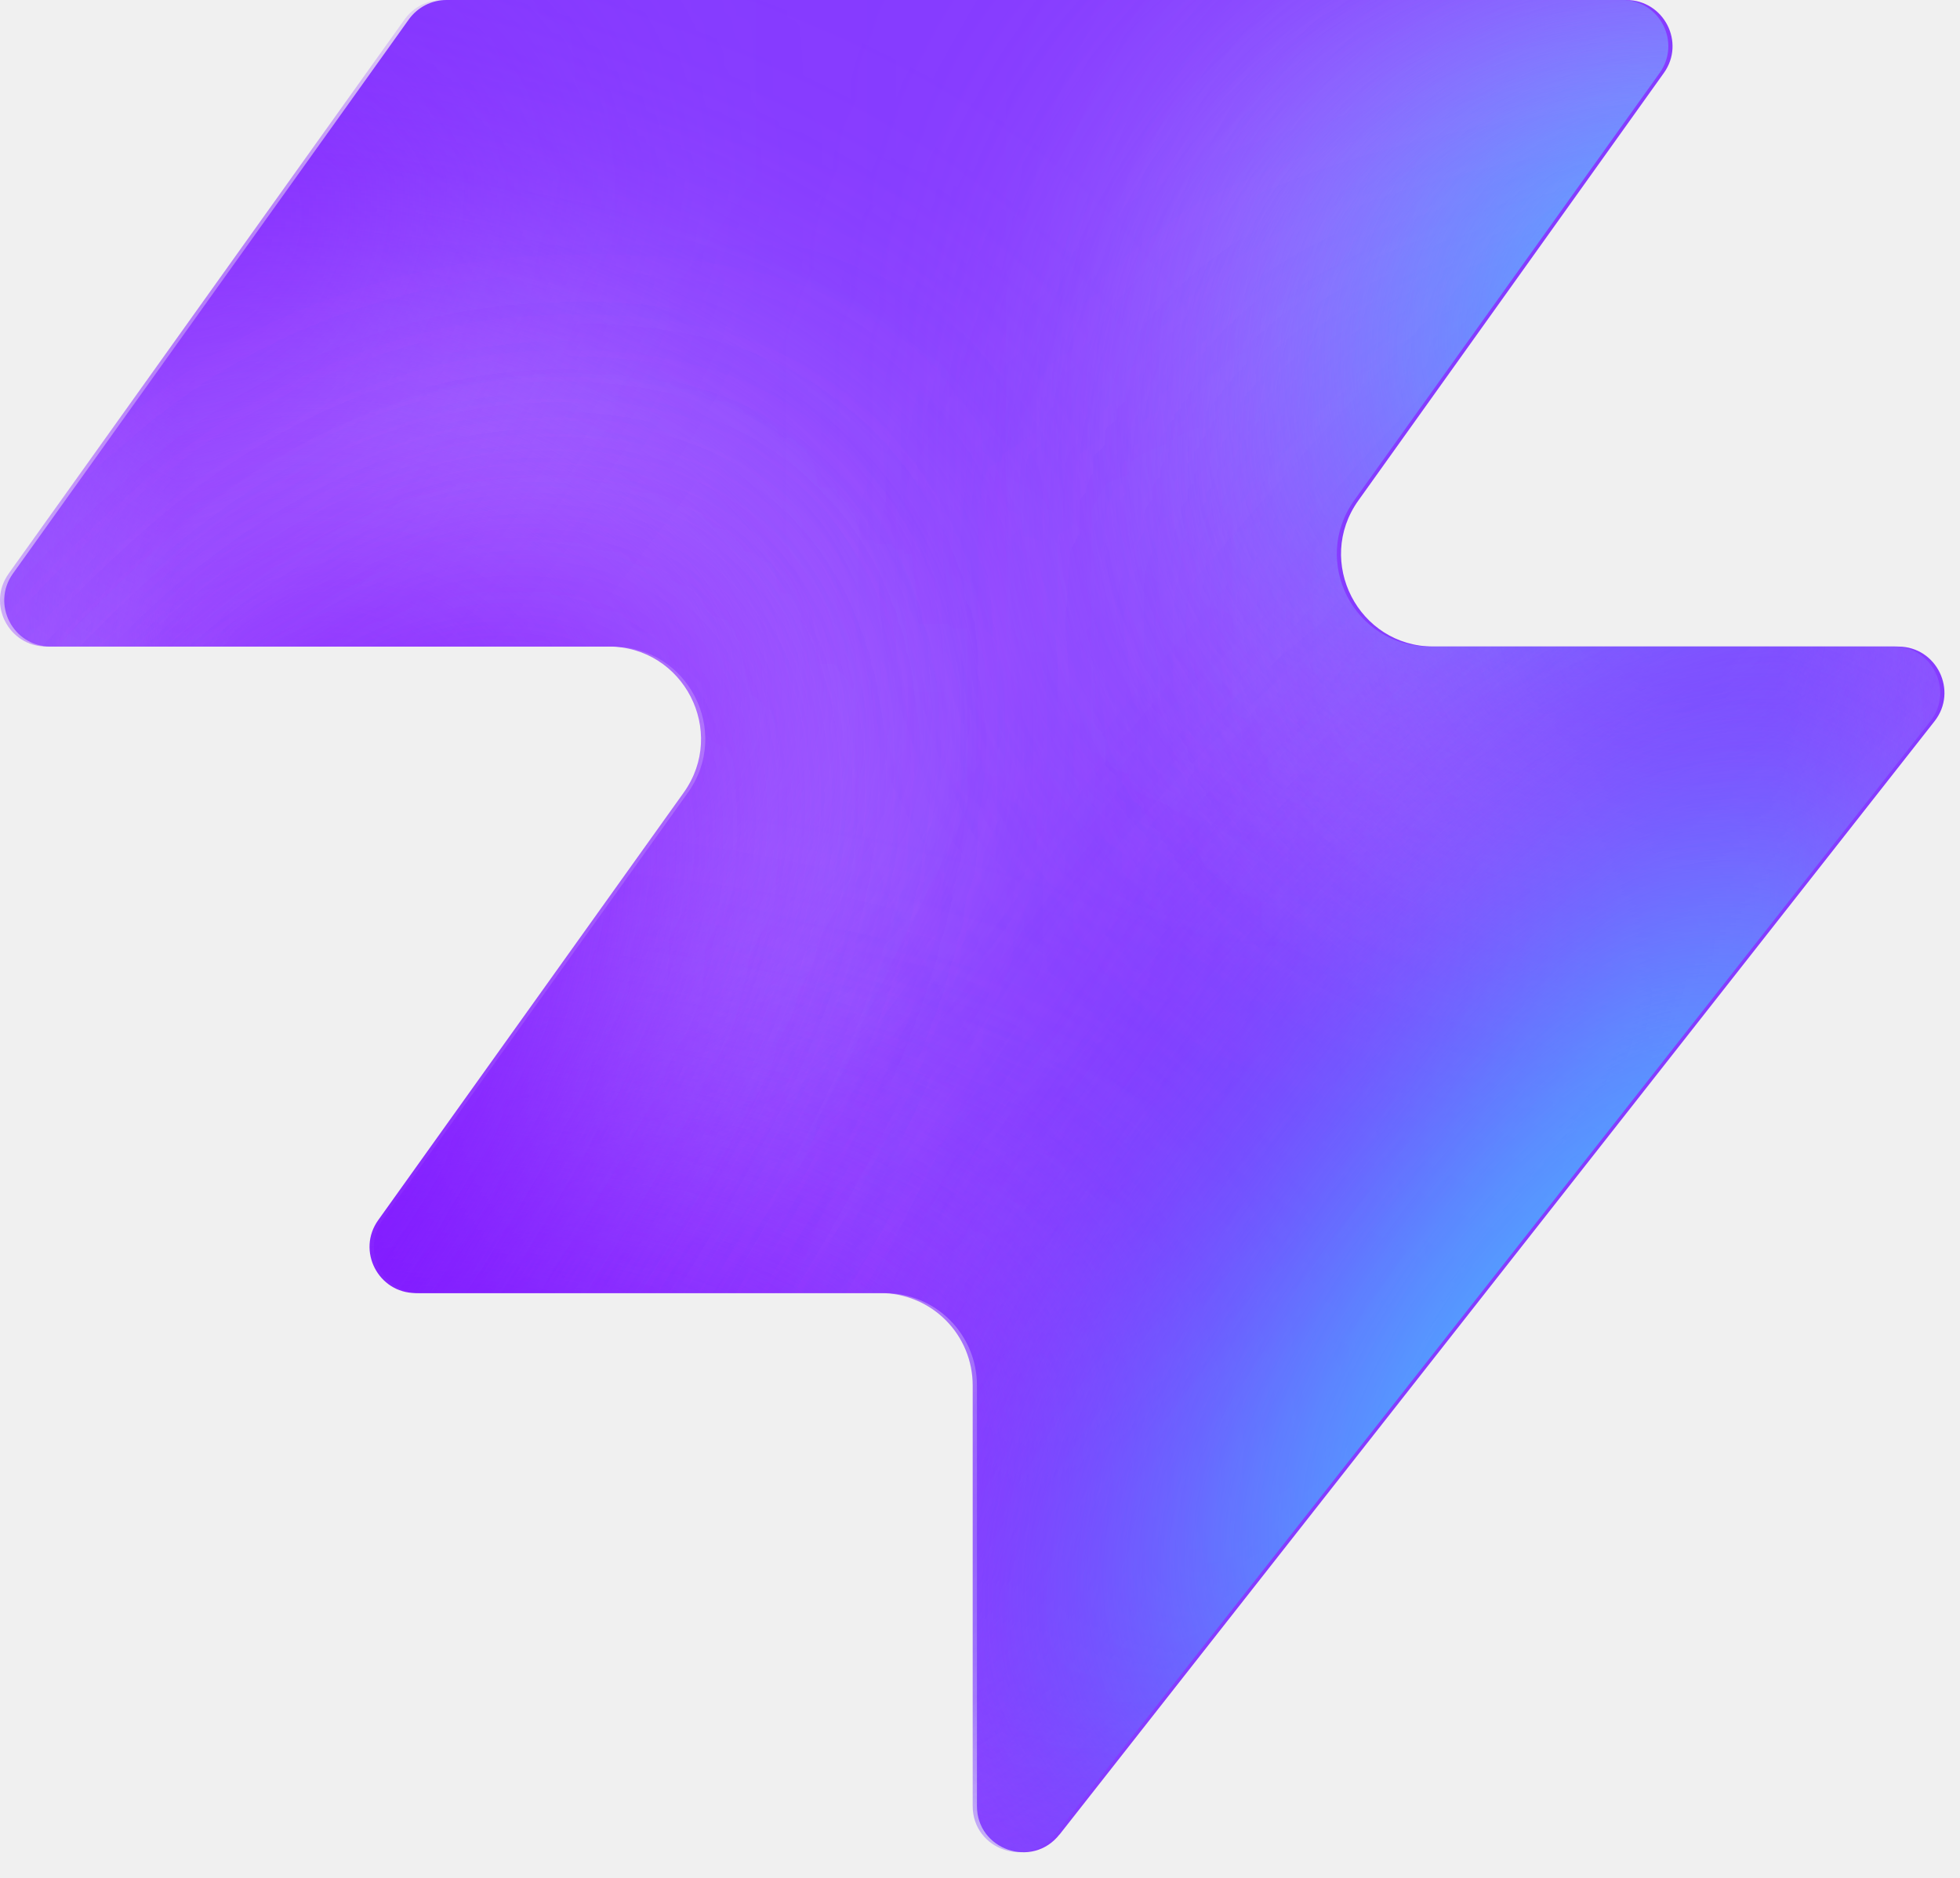
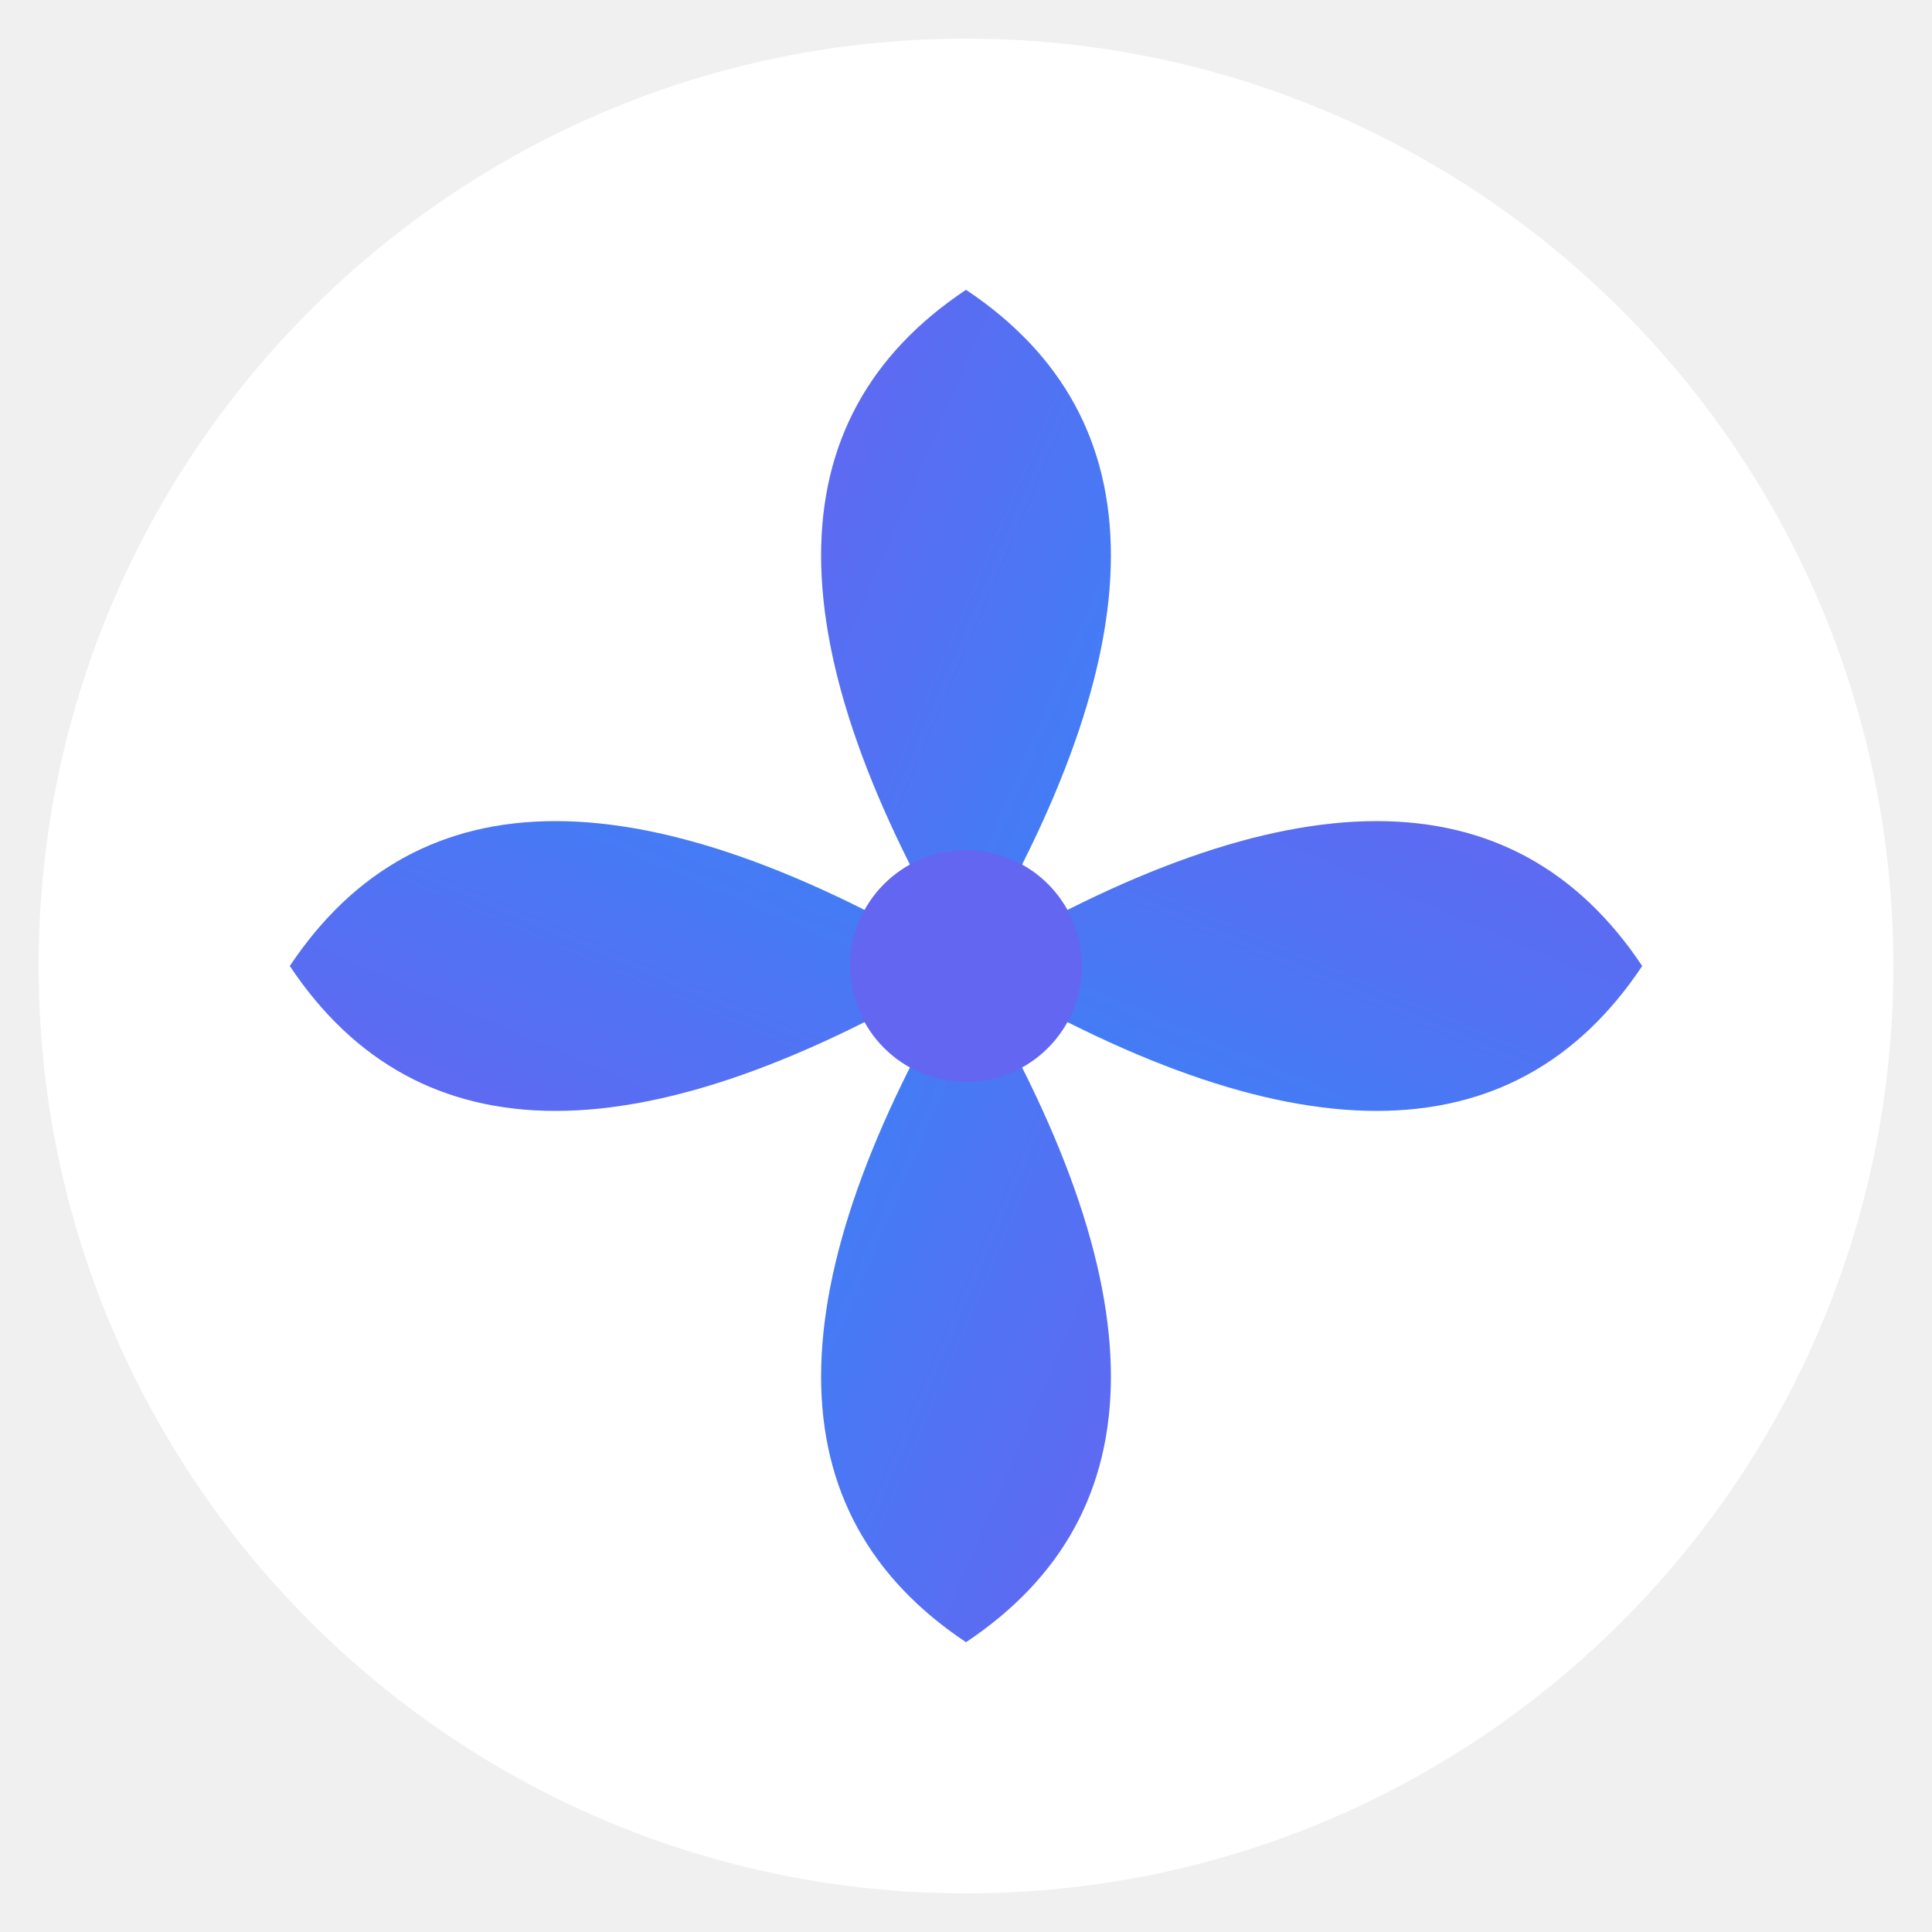
- <svg xmlns="http://www.w3.org/2000/svg" width="48" height="46" fill="none" viewBox="0 0 48 46">
-   <path fill="#863bff" d="M25.946 44.938c-.664.845-2.021.375-2.021-.698V33.937a2.26 2.26 0 0 0-2.262-2.262H10.287c-.92 0-1.456-1.04-.92-1.788l7.48-10.471c1.07-1.497 0-3.578-1.842-3.578H1.237c-.92 0-1.456-1.04-.92-1.788L10.013.474c.214-.297.556-.474.92-.474h28.894c.92 0 1.456 1.04.92 1.788l-7.48 10.471c-1.07 1.498 0 3.579 1.842 3.579h11.377c.943 0 1.473 1.088.89 1.83L25.947 44.94z" style="fill:#863bff;fill:color(display-p3 .525 .23 1);fill-opacity:1" />
-   <mask id="a" width="48" height="46" x="0" y="0" maskUnits="userSpaceOnUse" style="mask-type:alpha">
-     <path fill="#000" d="M25.842 44.938c-.664.844-2.021.375-2.021-.698V33.937a2.26 2.26 0 0 0-2.262-2.262H10.183c-.92 0-1.456-1.04-.92-1.788l7.48-10.471c1.07-1.498 0-3.579-1.842-3.579H1.133c-.92 0-1.456-1.04-.92-1.787L9.91.473c.214-.297.556-.474.92-.474h28.894c.92 0 1.456 1.04.92 1.788l-7.48 10.471c-1.07 1.498 0 3.578 1.842 3.578h11.377c.943 0 1.473 1.088.89 1.832L25.843 44.94z" style="fill:#000;fill-opacity:1" />
-   </mask>
-   <g mask="url(#a)">
-     <g filter="url(#b)">
-       <ellipse cx="5.508" cy="14.704" fill="#ede6ff" rx="5.508" ry="14.704" style="fill:#ede6ff;fill:color(display-p3 .927 .903 1);fill-opacity:1" transform="matrix(.00324 1 1 -.00324 -4.47 31.516)" />
-     </g>
-     <g filter="url(#c)">
-       <ellipse cx="10.399" cy="29.851" fill="#ede6ff" rx="10.399" ry="29.851" style="fill:#ede6ff;fill:color(display-p3 .927 .903 1);fill-opacity:1" transform="matrix(.00324 1 1 -.00324 -39.328 7.883)" />
-     </g>
-     <g filter="url(#d)">
-       <ellipse cx="5.508" cy="30.487" fill="#7e14ff" rx="5.508" ry="30.487" style="fill:#7e14ff;fill:color(display-p3 .492 .077 1);fill-opacity:1" transform="rotate(89.814 -25.913 -14.639)scale(1 -1)" />
-     </g>
-     <g filter="url(#e)">
-       <ellipse cx="5.508" cy="30.599" fill="#7e14ff" rx="5.508" ry="30.599" style="fill:#7e14ff;fill:color(display-p3 .492 .077 1);fill-opacity:1" transform="rotate(89.814 -32.644 -3.334)scale(1 -1)" />
-     </g>
-     <g filter="url(#f)">
-       <ellipse cx="5.508" cy="30.599" fill="#7e14ff" rx="5.508" ry="30.599" style="fill:#7e14ff;fill:color(display-p3 .492 .077 1);fill-opacity:1" transform="matrix(.00324 1 1 -.00324 -34.34 30.47)" />
-     </g>
-     <g filter="url(#g)">
-       <ellipse cx="14.072" cy="22.078" fill="#ede6ff" rx="14.072" ry="22.078" style="fill:#ede6ff;fill:color(display-p3 .927 .903 1);fill-opacity:1" transform="rotate(93.35 24.506 48.493)scale(-1 1)" />
-     </g>
-     <g filter="url(#h)">
-       <ellipse cx="3.47" cy="21.501" fill="#7e14ff" rx="3.47" ry="21.501" style="fill:#7e14ff;fill:color(display-p3 .492 .077 1);fill-opacity:1" transform="rotate(89.009 28.708 47.59)scale(-1 1)" />
-     </g>
-     <g filter="url(#i)">
-       <ellipse cx="3.47" cy="21.501" fill="#7e14ff" rx="3.47" ry="21.501" style="fill:#7e14ff;fill:color(display-p3 .492 .077 1);fill-opacity:1" transform="rotate(89.009 28.708 47.59)scale(-1 1)" />
-     </g>
-     <g filter="url(#j)">
-       <ellipse cx=".387" cy="8.972" fill="#7e14ff" rx="4.407" ry="29.108" style="fill:#7e14ff;fill:color(display-p3 .492 .077 1);fill-opacity:1" transform="rotate(39.51 .387 8.972)" />
-     </g>
-     <g filter="url(#k)">
-       <ellipse cx="47.523" cy="-6.092" fill="#7e14ff" rx="4.407" ry="29.108" style="fill:#7e14ff;fill:color(display-p3 .492 .077 1);fill-opacity:1" transform="rotate(37.892 47.523 -6.092)" />
-     </g>
-     <g filter="url(#l)">
-       <ellipse cx="41.412" cy="6.333" fill="#47bfff" rx="5.971" ry="9.665" style="fill:#47bfff;fill:color(display-p3 .28 .748 1);fill-opacity:1" transform="rotate(37.892 41.412 6.333)" />
-     </g>
-     <g filter="url(#m)">
-       <ellipse cx="-1.879" cy="38.332" fill="#7e14ff" rx="4.407" ry="29.108" style="fill:#7e14ff;fill:color(display-p3 .492 .077 1);fill-opacity:1" transform="rotate(37.892 -1.88 38.332)" />
-     </g>
-     <g filter="url(#n)">
-       <ellipse cx="-1.879" cy="38.332" fill="#7e14ff" rx="4.407" ry="29.108" style="fill:#7e14ff;fill:color(display-p3 .492 .077 1);fill-opacity:1" transform="rotate(37.892 -1.88 38.332)" />
-     </g>
-     <g filter="url(#o)">
-       <ellipse cx="35.651" cy="29.907" fill="#7e14ff" rx="4.407" ry="29.108" style="fill:#7e14ff;fill:color(display-p3 .492 .077 1);fill-opacity:1" transform="rotate(37.892 35.651 29.907)" />
-     </g>
-     <g filter="url(#p)">
-       <ellipse cx="38.418" cy="32.4" fill="#47bfff" rx="5.971" ry="15.297" style="fill:#47bfff;fill:color(display-p3 .28 .748 1);fill-opacity:1" transform="rotate(37.892 38.418 32.4)" />
-     </g>
+ <svg xmlns="http://www.w3.org/2000/svg" viewBox="0 0 100 100">
+   <defs>
+     <linearGradient id="logoGradient" x1="0%" y1="0%" x2="100%" y2="100%">
+       <stop offset="0%" style="stop-color:#6366f1;stop-opacity:1" />
+       <stop offset="100%" style="stop-color:#3b82f6;stop-opacity:1" />
+     </linearGradient>
+   </defs>
+   <circle cx="50" cy="50" r="48" fill="white" />
+   <g transform="translate(50, 50)">
+     <path d="M0,0 Q-15,-25 0,-35 Q15,-25 0,0" fill="url(#logoGradient)" />
+     <path d="M0,0 Q-15,-25 0,-35 Q15,-25 0,0" fill="url(#logoGradient)" transform="rotate(90)" />
+     <path d="M0,0 Q-15,-25 0,-35 Q15,-25 0,0" fill="url(#logoGradient)" transform="rotate(180)" />
+     <path d="M0,0 Q-15,-25 0,-35 Q15,-25 0,0" fill="url(#logoGradient)" transform="rotate(270)" />
  </g>
-   <defs>
-     <filter id="b" width="60.045" height="41.654" x="-19.77" y="16.149" color-interpolation-filters="sRGB" filterUnits="userSpaceOnUse">
-       <feFlood flood-opacity="0" result="BackgroundImageFix" />
-       <feBlend in="SourceGraphic" in2="BackgroundImageFix" result="shape" />
-       <feGaussianBlur result="effect1_foregroundBlur_2002_17158" stdDeviation="7.659" />
-     </filter>
-     <filter id="c" width="90.34" height="51.437" x="-54.613" y="-7.533" color-interpolation-filters="sRGB" filterUnits="userSpaceOnUse">
-       <feFlood flood-opacity="0" result="BackgroundImageFix" />
-       <feBlend in="SourceGraphic" in2="BackgroundImageFix" result="shape" />
-       <feGaussianBlur result="effect1_foregroundBlur_2002_17158" stdDeviation="7.659" />
-     </filter>
-     <filter id="d" width="79.355" height="29.4" x="-49.64" y="2.03" color-interpolation-filters="sRGB" filterUnits="userSpaceOnUse">
-       <feFlood flood-opacity="0" result="BackgroundImageFix" />
-       <feBlend in="SourceGraphic" in2="BackgroundImageFix" result="shape" />
-       <feGaussianBlur result="effect1_foregroundBlur_2002_17158" stdDeviation="4.596" />
-     </filter>
-     <filter id="e" width="79.579" height="29.4" x="-45.045" y="20.029" color-interpolation-filters="sRGB" filterUnits="userSpaceOnUse">
-       <feFlood flood-opacity="0" result="BackgroundImageFix" />
-       <feBlend in="SourceGraphic" in2="BackgroundImageFix" result="shape" />
-       <feGaussianBlur result="effect1_foregroundBlur_2002_17158" stdDeviation="4.596" />
-     </filter>
-     <filter id="f" width="79.579" height="29.4" x="-43.513" y="21.178" color-interpolation-filters="sRGB" filterUnits="userSpaceOnUse">
-       <feFlood flood-opacity="0" result="BackgroundImageFix" />
-       <feBlend in="SourceGraphic" in2="BackgroundImageFix" result="shape" />
-       <feGaussianBlur result="effect1_foregroundBlur_2002_17158" stdDeviation="4.596" />
-     </filter>
-     <filter id="g" width="74.749" height="58.852" x="15.756" y="-17.901" color-interpolation-filters="sRGB" filterUnits="userSpaceOnUse">
-       <feFlood flood-opacity="0" result="BackgroundImageFix" />
-       <feBlend in="SourceGraphic" in2="BackgroundImageFix" result="shape" />
-       <feGaussianBlur result="effect1_foregroundBlur_2002_17158" stdDeviation="7.659" />
-     </filter>
-     <filter id="h" width="61.377" height="25.362" x="23.548" y="2.284" color-interpolation-filters="sRGB" filterUnits="userSpaceOnUse">
-       <feFlood flood-opacity="0" result="BackgroundImageFix" />
-       <feBlend in="SourceGraphic" in2="BackgroundImageFix" result="shape" />
-       <feGaussianBlur result="effect1_foregroundBlur_2002_17158" stdDeviation="4.596" />
-     </filter>
-     <filter id="i" width="61.377" height="25.362" x="23.548" y="2.284" color-interpolation-filters="sRGB" filterUnits="userSpaceOnUse">
-       <feFlood flood-opacity="0" result="BackgroundImageFix" />
-       <feBlend in="SourceGraphic" in2="BackgroundImageFix" result="shape" />
-       <feGaussianBlur result="effect1_foregroundBlur_2002_17158" stdDeviation="4.596" />
-     </filter>
-     <filter id="j" width="56.045" height="63.649" x="-27.636" y="-22.853" color-interpolation-filters="sRGB" filterUnits="userSpaceOnUse">
-       <feFlood flood-opacity="0" result="BackgroundImageFix" />
-       <feBlend in="SourceGraphic" in2="BackgroundImageFix" result="shape" />
-       <feGaussianBlur result="effect1_foregroundBlur_2002_17158" stdDeviation="4.596" />
-     </filter>
-     <filter id="k" width="54.814" height="64.646" x="20.116" y="-38.415" color-interpolation-filters="sRGB" filterUnits="userSpaceOnUse">
-       <feFlood flood-opacity="0" result="BackgroundImageFix" />
-       <feBlend in="SourceGraphic" in2="BackgroundImageFix" result="shape" />
-       <feGaussianBlur result="effect1_foregroundBlur_2002_17158" stdDeviation="4.596" />
-     </filter>
-     <filter id="l" width="33.541" height="35.313" x="24.641" y="-11.323" color-interpolation-filters="sRGB" filterUnits="userSpaceOnUse">
-       <feFlood flood-opacity="0" result="BackgroundImageFix" />
-       <feBlend in="SourceGraphic" in2="BackgroundImageFix" result="shape" />
-       <feGaussianBlur result="effect1_foregroundBlur_2002_17158" stdDeviation="4.596" />
-     </filter>
-     <filter id="m" width="54.814" height="64.646" x="-29.286" y="6.009" color-interpolation-filters="sRGB" filterUnits="userSpaceOnUse">
-       <feFlood flood-opacity="0" result="BackgroundImageFix" />
-       <feBlend in="SourceGraphic" in2="BackgroundImageFix" result="shape" />
-       <feGaussianBlur result="effect1_foregroundBlur_2002_17158" stdDeviation="4.596" />
-     </filter>
-     <filter id="n" width="54.814" height="64.646" x="-29.286" y="6.009" color-interpolation-filters="sRGB" filterUnits="userSpaceOnUse">
-       <feFlood flood-opacity="0" result="BackgroundImageFix" />
-       <feBlend in="SourceGraphic" in2="BackgroundImageFix" result="shape" />
-       <feGaussianBlur result="effect1_foregroundBlur_2002_17158" stdDeviation="4.596" />
-     </filter>
-     <filter id="o" width="54.814" height="64.646" x="8.244" y="-2.416" color-interpolation-filters="sRGB" filterUnits="userSpaceOnUse">
-       <feFlood flood-opacity="0" result="BackgroundImageFix" />
-       <feBlend in="SourceGraphic" in2="BackgroundImageFix" result="shape" />
-       <feGaussianBlur result="effect1_foregroundBlur_2002_17158" stdDeviation="4.596" />
-     </filter>
-     <filter id="p" width="39.409" height="43.623" x="18.713" y="10.588" color-interpolation-filters="sRGB" filterUnits="userSpaceOnUse">
-       <feFlood flood-opacity="0" result="BackgroundImageFix" />
-       <feBlend in="SourceGraphic" in2="BackgroundImageFix" result="shape" />
-       <feGaussianBlur result="effect1_foregroundBlur_2002_17158" stdDeviation="4.596" />
-     </filter>
-   </defs>
+   <circle cx="50" cy="50" r="6" fill="#6366f1" />
</svg>
